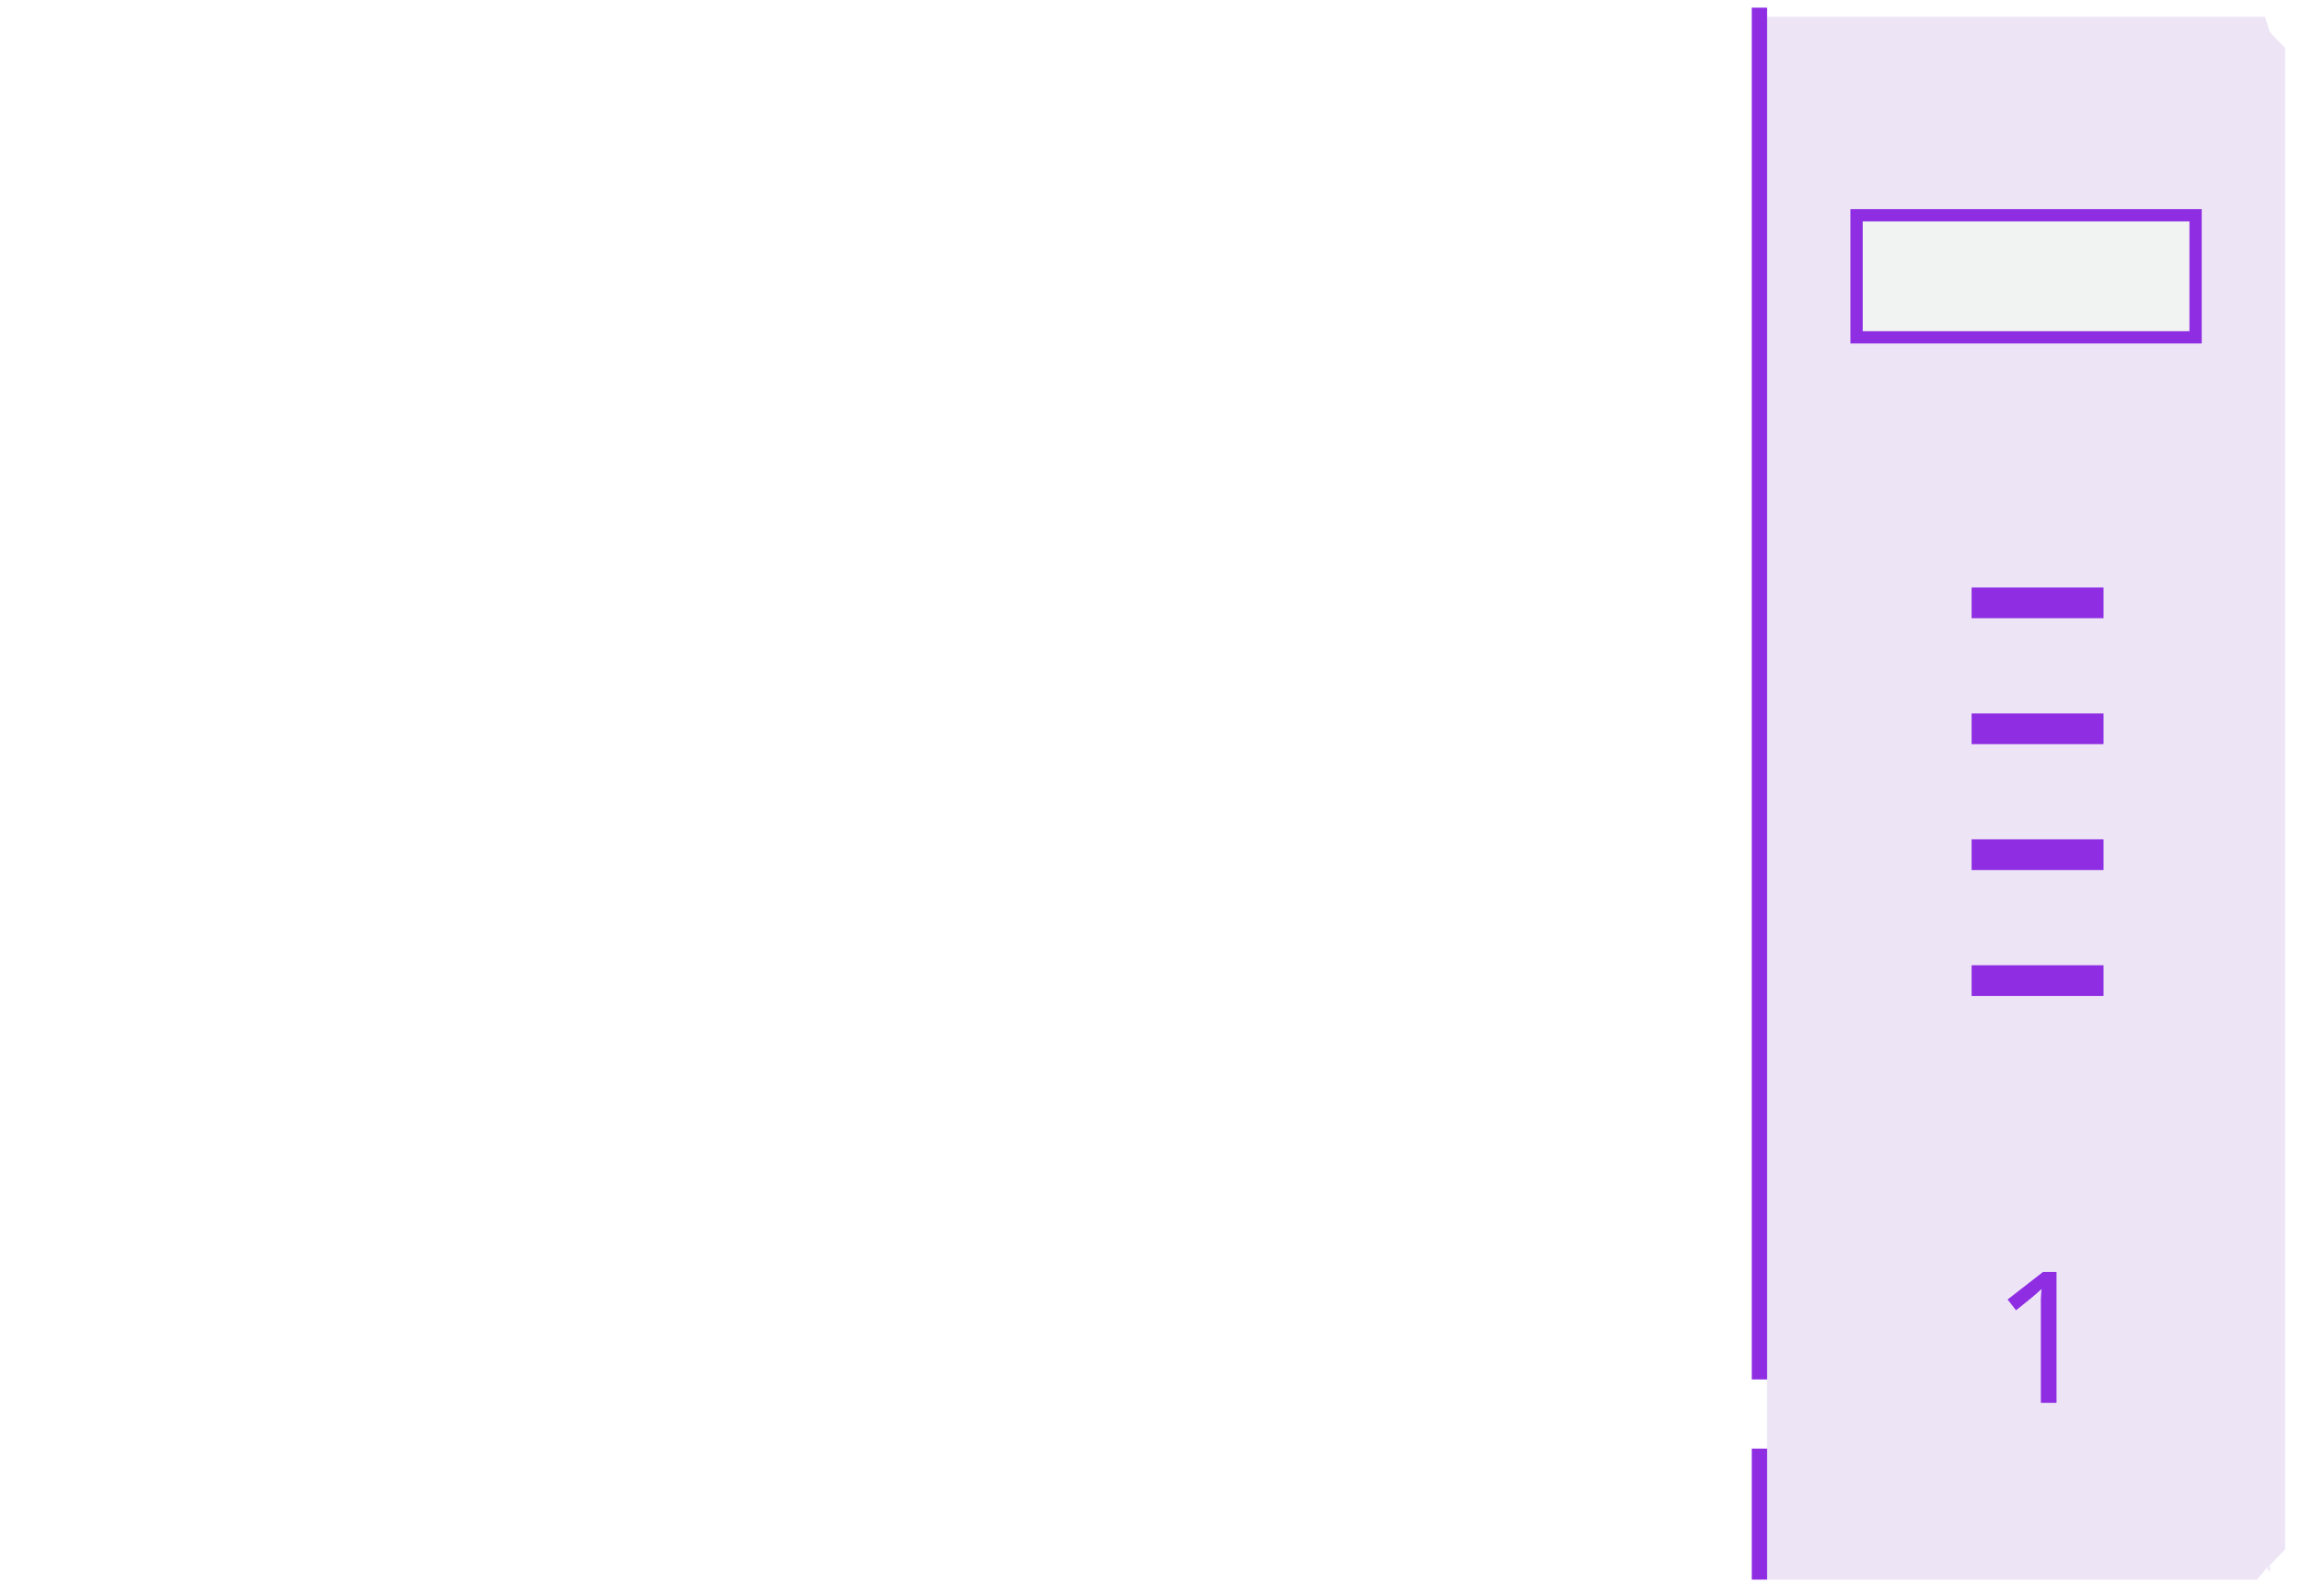
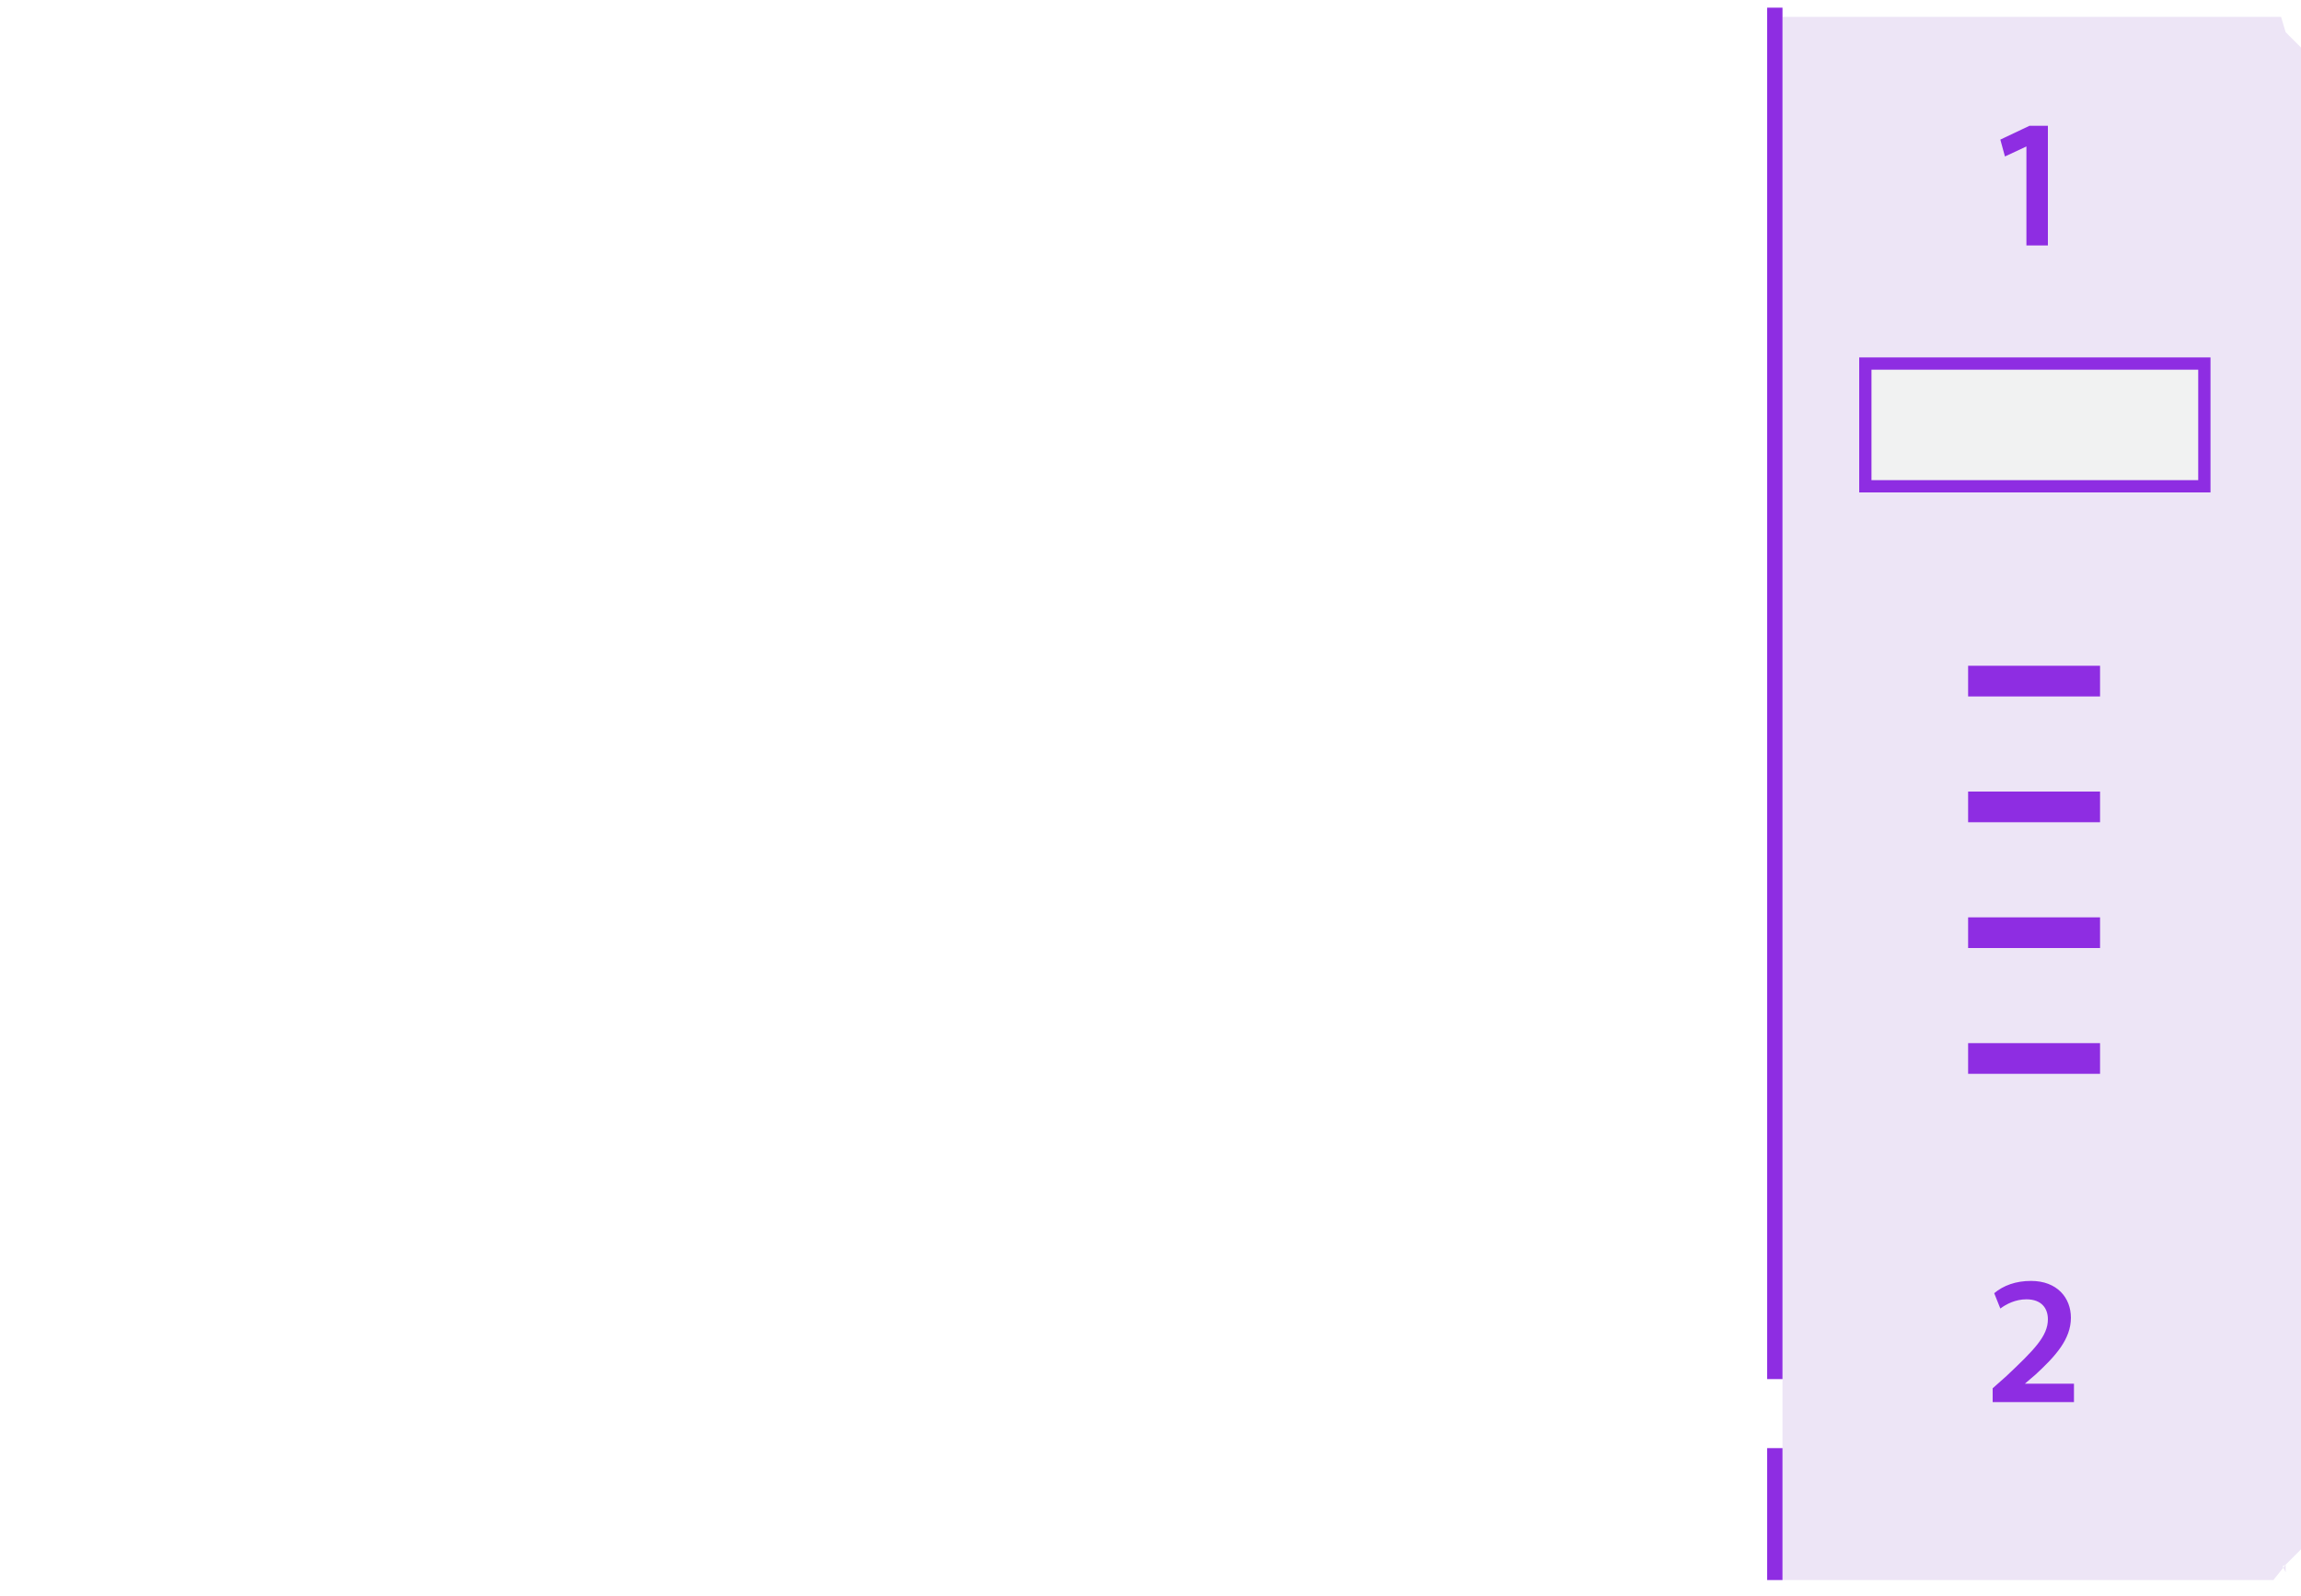
- <svg xmlns="http://www.w3.org/2000/svg" version="1.1" id="Layer_1" x="0px" y="0px" width="150px" height="104px" viewBox="0 0 150 104" enable-background="new 0 0 150 104" xml:space="preserve">
-   <polygon fill="#EDE5F6" points="148.969,3.142 148.969,101.002 147.969,102.039 147.747,102.141 147.969,102.494 147.969,101.977   147.135,102.972 147.322,102.972 115.188,102.972 115.188,1.097 147.656,1.097 147.969,2.092 " />
+ <svg xmlns="http://www.w3.org/2000/svg" version="1.1" id="Layer_1" x="0px" y="0px" width="150px" height="104px" viewBox="0 0 150 104" style="enable-background:new 0 0 150 104;" xml:space="preserve">
+   <style type="text/css">
+ 	.st0{fill:#EDE5F6;}
+ 	.st1{fill:none;stroke:#8E2DE2;stroke-miterlimit:10;}
+ 	.st2{stroke:#8E2DE2;stroke-width:2;stroke-miterlimit:10;}
+ 	.st3{enable-background:new    ;}
+ 	.st4{fill:#8E2DE2;}
+ 	.st5{fill:#F1F2F2;stroke:#8E2DE2;stroke-width:0.8;}
+ </style>
  <g>
-     <line fill="none" stroke="#8E2DE2" stroke-miterlimit="10" x1="114.697" y1="0.5" x2="114.697" y2="89.922" />
-     <line fill="none" stroke="#8E2DE2" stroke-miterlimit="10" x1="114.697" y1="94.432" x2="114.697" y2="102.972" />
+     <polygon class="st0" points="150,3.1 150,101 149,102 148.8,102.1 149,102.5 149,102 148.2,103 148.4,103 116.2,103 116.2,1.1    148.7,1.1 149,2.1  " />
+     <g>
+       <line class="st1" x1="115.7" y1="0.5" x2="115.7" y2="89.9" />
+       <line class="st1" x1="115.7" y1="94.4" x2="115.7" y2="103" />
+     </g>
  </g>
  <g>
-     <path stroke="#8E2DE2" stroke-width="2" stroke-miterlimit="10" d="M128.527,39.3h8.601H128.527z" />
-     <path stroke="#8E2DE2" stroke-width="2" stroke-miterlimit="10" d="M128.527,47.508h8.601H128.527z" />
-     <path stroke="#8E2DE2" stroke-width="2" stroke-miterlimit="10" d="M128.527,55.715h8.601H128.527z" />
-     <path stroke="#8E2DE2" stroke-width="2" stroke-miterlimit="10" d="M128.527,63.923h8.601H128.527z" />
+     <g>
+       <path class="st2" d="M128.3,44.4h8.6H128.3z" />
+       <path class="st2" d="M128.3,52.6h8.6H128.3z" />
+       <path class="st2" d="M128.3,60.8h8.6H128.3z" />
+       <path class="st2" d="M128.3,69h8.6H128.3z" />
+     </g>
+     <g class="st3">
+       <path class="st4" d="M129.9,91.4v-0.9l0.9-0.8c1.8-1.7,2.7-2.6,2.7-3.7c0-0.7-0.4-1.3-1.4-1.3c-0.7,0-1.3,0.3-1.7,0.6l-0.4-1    c0.6-0.5,1.4-0.8,2.4-0.8c1.7,0,2.6,1.1,2.6,2.4c0,1.4-1,2.5-2.3,3.7l-0.7,0.6v0h3.2v1.2H129.9z" />
+     </g>
+     <g class="st3">
+       <path class="st4" d="M132.2,9.5L132.2,9.5l-1.5,0.7l-0.3-1.1l1.9-0.9h1.2V16h-1.4V9.5z" />
+     </g>
+     <rect x="121.6" y="23.7" class="st5" width="22.1" height="8" />
  </g>
-   <text transform="matrix(1.0052 0 0 1 129.8066 91.4463)" fill="#8E2DE2" font-family="'MyriadPro-Semibold'" font-size="11.938">1</text>
-   <rect x="121.028" y="14.03" fill="#F1F2F2" stroke="#8E2DE2" stroke-width="0.8" width="22.1" height="7.96" />
</svg>
